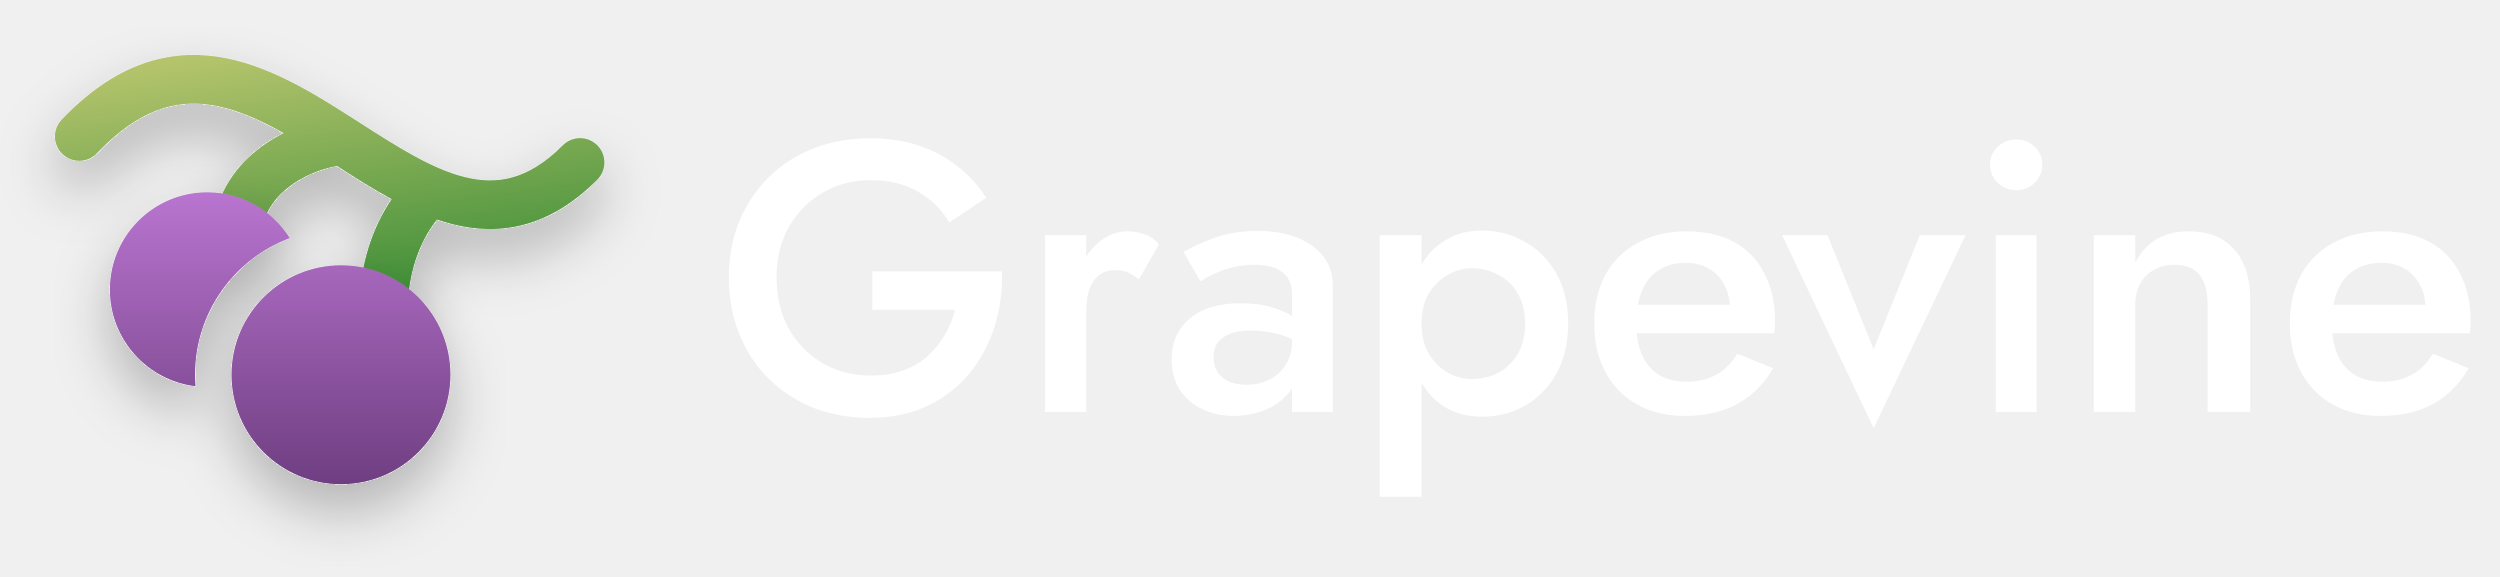
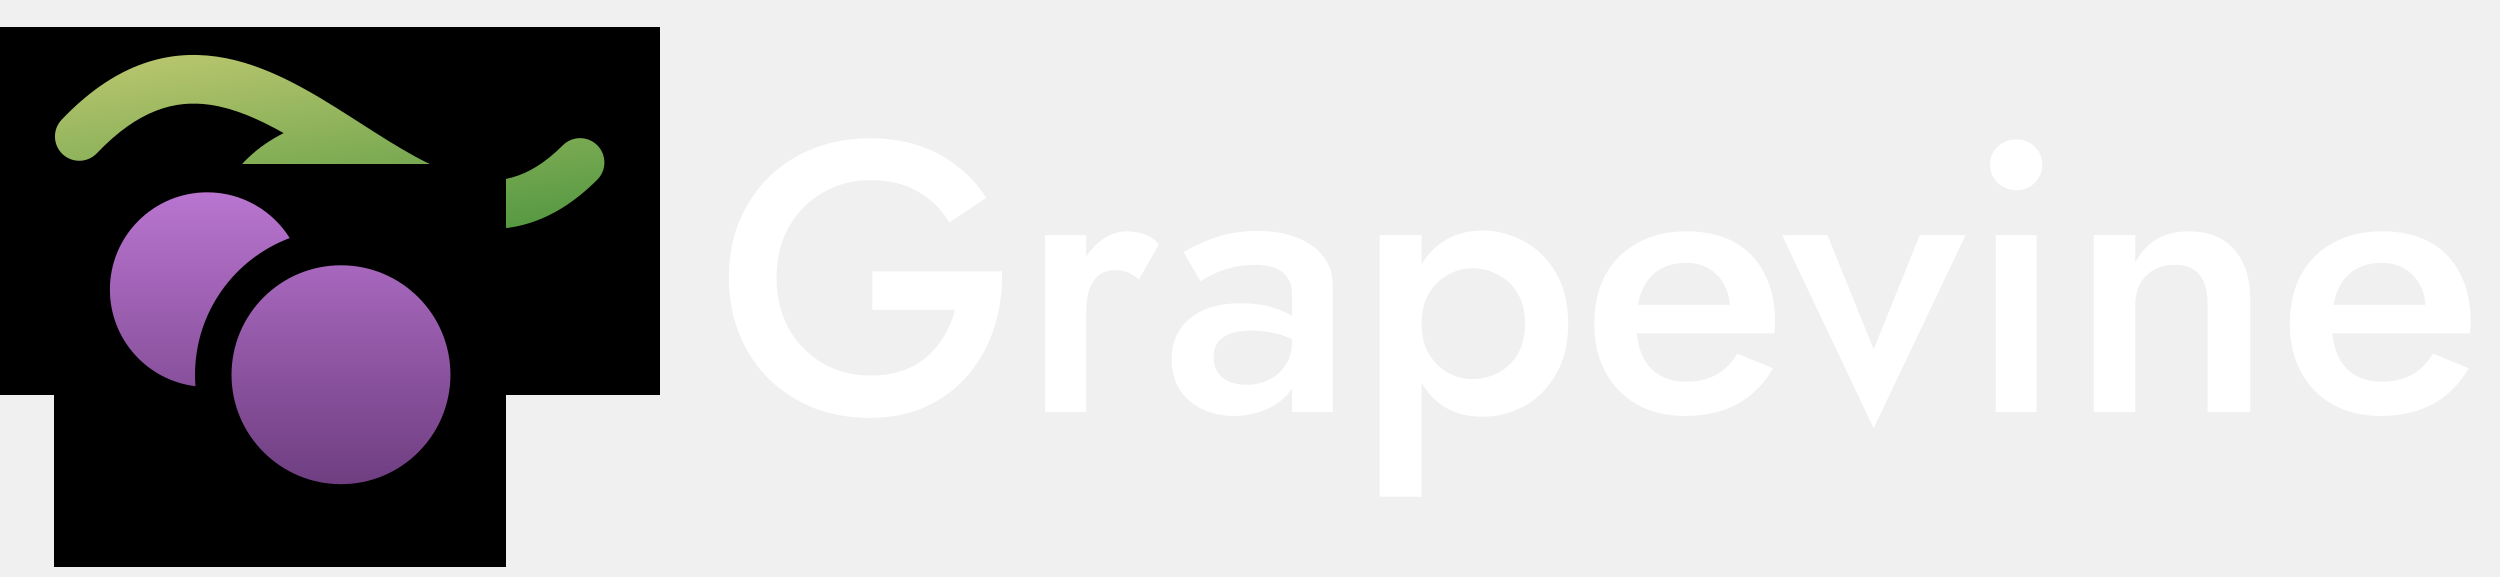
<svg xmlns="http://www.w3.org/2000/svg" width="91" height="21" viewBox="0 0 91 21" fill="none">
  <path d="M31.754 11.276V9.876H36.472C36.491 10.595 36.397 11.276 36.192 11.92C35.987 12.555 35.679 13.119 35.268 13.614C34.857 14.109 34.344 14.501 33.728 14.79C33.121 15.07 32.431 15.21 31.656 15.21C30.919 15.21 30.237 15.089 29.612 14.846C28.987 14.594 28.441 14.239 27.974 13.782C27.517 13.325 27.162 12.783 26.91 12.158C26.658 11.533 26.532 10.847 26.532 10.1C26.532 9.353 26.658 8.672 26.91 8.056C27.171 7.431 27.531 6.894 27.988 6.446C28.455 5.989 29.001 5.639 29.626 5.396C30.261 5.153 30.947 5.032 31.684 5.032C32.328 5.032 32.911 5.121 33.434 5.298C33.957 5.466 34.423 5.713 34.834 6.04C35.254 6.357 35.609 6.745 35.898 7.202L34.554 8.098C34.283 7.631 33.905 7.258 33.42 6.978C32.944 6.698 32.365 6.558 31.684 6.558C31.049 6.558 30.475 6.707 29.962 7.006C29.449 7.295 29.038 7.706 28.73 8.238C28.422 8.761 28.268 9.381 28.268 10.1C28.268 10.809 28.417 11.435 28.716 11.976C29.024 12.508 29.435 12.923 29.948 13.222C30.461 13.521 31.04 13.67 31.684 13.67C32.123 13.67 32.515 13.609 32.86 13.488C33.205 13.367 33.504 13.194 33.756 12.97C34.008 12.746 34.218 12.489 34.386 12.2C34.554 11.911 34.68 11.603 34.764 11.276H31.754ZM39.538 8.56V15H38.04V8.56H39.538ZM41.456 10.17C41.316 10.058 41.186 9.974 41.064 9.918C40.943 9.862 40.789 9.834 40.602 9.834C40.35 9.834 40.145 9.899 39.986 10.03C39.828 10.161 39.711 10.343 39.636 10.576C39.571 10.8 39.538 11.066 39.538 11.374L39.034 11.08C39.034 10.567 39.128 10.114 39.314 9.722C39.51 9.321 39.758 9.003 40.056 8.77C40.364 8.537 40.682 8.42 41.008 8.42C41.242 8.42 41.461 8.457 41.666 8.532C41.872 8.597 42.044 8.719 42.184 8.896L41.456 10.17ZM44.174 12.998C44.174 13.213 44.225 13.399 44.328 13.558C44.431 13.707 44.571 13.819 44.748 13.894C44.934 13.969 45.145 14.006 45.378 14.006C45.676 14.006 45.947 13.945 46.19 13.824C46.442 13.703 46.642 13.525 46.792 13.292C46.95 13.049 47.03 12.769 47.03 12.452L47.254 13.292C47.254 13.703 47.133 14.048 46.89 14.328C46.657 14.599 46.358 14.804 45.994 14.944C45.639 15.075 45.275 15.14 44.902 15.14C44.501 15.14 44.127 15.061 43.782 14.902C43.437 14.743 43.161 14.51 42.956 14.202C42.751 13.894 42.648 13.521 42.648 13.082C42.648 12.457 42.867 11.962 43.306 11.598C43.745 11.225 44.365 11.038 45.168 11.038C45.597 11.038 45.966 11.085 46.274 11.178C46.591 11.271 46.852 11.383 47.058 11.514C47.263 11.635 47.408 11.747 47.492 11.85V12.62C47.203 12.415 46.895 12.265 46.568 12.172C46.241 12.079 45.896 12.032 45.532 12.032C45.215 12.032 44.958 12.074 44.762 12.158C44.566 12.233 44.416 12.34 44.314 12.48C44.221 12.62 44.174 12.793 44.174 12.998ZM43.698 10.24L43.082 9.176C43.371 8.999 43.745 8.826 44.202 8.658C44.669 8.49 45.2 8.406 45.798 8.406C46.33 8.406 46.797 8.485 47.198 8.644C47.608 8.803 47.931 9.031 48.164 9.33C48.397 9.619 48.514 9.979 48.514 10.408V15H47.03V10.702C47.03 10.497 46.992 10.329 46.918 10.198C46.852 10.067 46.759 9.96 46.638 9.876C46.517 9.792 46.372 9.731 46.204 9.694C46.036 9.657 45.854 9.638 45.658 9.638C45.359 9.638 45.075 9.675 44.804 9.75C44.542 9.815 44.314 9.899 44.118 10.002C43.931 10.095 43.791 10.175 43.698 10.24ZM51.746 18.08H50.221V8.56H51.746V18.08ZM57.081 11.78C57.081 12.489 56.936 13.101 56.647 13.614C56.357 14.118 55.974 14.505 55.498 14.776C55.023 15.037 54.505 15.168 53.944 15.168C53.394 15.168 52.913 15.033 52.502 14.762C52.101 14.482 51.788 14.09 51.565 13.586C51.35 13.073 51.242 12.471 51.242 11.78C51.242 11.08 51.35 10.478 51.565 9.974C51.788 9.47 52.101 9.083 52.502 8.812C52.913 8.532 53.394 8.392 53.944 8.392C54.505 8.392 55.023 8.527 55.498 8.798C55.974 9.059 56.357 9.442 56.647 9.946C56.936 10.45 57.081 11.061 57.081 11.78ZM55.513 11.78C55.513 11.351 55.424 10.987 55.246 10.688C55.069 10.38 54.831 10.151 54.532 10.002C54.243 9.843 53.921 9.764 53.566 9.764C53.277 9.764 52.992 9.843 52.712 10.002C52.432 10.151 52.199 10.375 52.013 10.674C51.835 10.973 51.746 11.341 51.746 11.78C51.746 12.219 51.835 12.587 52.013 12.886C52.199 13.185 52.432 13.413 52.712 13.572C52.992 13.721 53.277 13.796 53.566 13.796C53.921 13.796 54.243 13.721 54.532 13.572C54.831 13.413 55.069 13.185 55.246 12.886C55.424 12.578 55.513 12.209 55.513 11.78ZM61.321 15.14C60.667 15.14 60.089 15 59.585 14.72C59.09 14.44 58.707 14.048 58.437 13.544C58.166 13.04 58.031 12.452 58.031 11.78C58.031 11.099 58.166 10.506 58.437 10.002C58.717 9.498 59.109 9.111 59.613 8.84C60.117 8.56 60.709 8.42 61.391 8.42C62.072 8.42 62.651 8.551 63.127 8.812C63.603 9.073 63.967 9.451 64.219 9.946C64.48 10.431 64.611 11.019 64.611 11.71C64.611 11.785 64.606 11.864 64.597 11.948C64.597 12.032 64.592 12.093 64.583 12.13H58.927V11.094H63.295L62.833 11.738C62.861 11.682 62.889 11.607 62.917 11.514C62.954 11.411 62.973 11.327 62.973 11.262C62.973 10.917 62.903 10.618 62.763 10.366C62.632 10.114 62.445 9.918 62.203 9.778C61.969 9.638 61.694 9.568 61.377 9.568C60.994 9.568 60.667 9.652 60.397 9.82C60.126 9.988 59.921 10.231 59.781 10.548C59.641 10.865 59.566 11.257 59.557 11.724C59.557 12.191 59.627 12.587 59.767 12.914C59.907 13.231 60.112 13.474 60.383 13.642C60.663 13.81 60.999 13.894 61.391 13.894C61.801 13.894 62.161 13.81 62.469 13.642C62.777 13.474 63.033 13.217 63.239 12.872L64.541 13.404C64.205 13.983 63.771 14.417 63.239 14.706C62.707 14.995 62.067 15.14 61.321 15.14ZM64.869 8.56H66.521L68.201 12.718L69.881 8.56H71.547L68.201 15.588L64.869 8.56ZM72.437 5.998C72.437 5.737 72.531 5.517 72.717 5.34C72.913 5.163 73.137 5.074 73.389 5.074C73.66 5.074 73.884 5.163 74.061 5.34C74.248 5.517 74.341 5.737 74.341 5.998C74.341 6.25 74.248 6.469 74.061 6.656C73.884 6.833 73.66 6.922 73.389 6.922C73.137 6.922 72.913 6.833 72.717 6.656C72.531 6.469 72.437 6.25 72.437 5.998ZM72.647 8.56H74.131V15H72.647V8.56ZM80.356 11.08C80.356 10.604 80.258 10.245 80.062 10.002C79.866 9.759 79.563 9.638 79.152 9.638C78.872 9.638 78.625 9.699 78.41 9.82C78.195 9.932 78.027 10.1 77.906 10.324C77.785 10.539 77.724 10.791 77.724 11.08V15H76.212V8.56H77.724V9.554C77.929 9.171 78.191 8.887 78.508 8.7C78.835 8.513 79.222 8.42 79.67 8.42C80.398 8.42 80.953 8.644 81.336 9.092C81.719 9.531 81.91 10.137 81.91 10.912V15H80.356V11.08ZM86.641 15.14C85.988 15.14 85.409 15 84.905 14.72C84.41 14.44 84.028 14.048 83.757 13.544C83.486 13.04 83.351 12.452 83.351 11.78C83.351 11.099 83.486 10.506 83.757 10.002C84.037 9.498 84.429 9.111 84.933 8.84C85.437 8.56 86.03 8.42 86.711 8.42C87.392 8.42 87.971 8.551 88.447 8.812C88.923 9.073 89.287 9.451 89.539 9.946C89.8 10.431 89.931 11.019 89.931 11.71C89.931 11.785 89.926 11.864 89.917 11.948C89.917 12.032 89.912 12.093 89.903 12.13H84.247V11.094H88.615L88.153 11.738C88.181 11.682 88.209 11.607 88.237 11.514C88.274 11.411 88.293 11.327 88.293 11.262C88.293 10.917 88.223 10.618 88.083 10.366C87.952 10.114 87.766 9.918 87.523 9.778C87.29 9.638 87.014 9.568 86.697 9.568C86.314 9.568 85.988 9.652 85.717 9.82C85.446 9.988 85.241 10.231 85.101 10.548C84.961 10.865 84.886 11.257 84.877 11.724C84.877 12.191 84.947 12.587 85.087 12.914C85.227 13.231 85.432 13.474 85.703 13.642C85.983 13.81 86.319 13.894 86.711 13.894C87.122 13.894 87.481 13.81 87.789 13.642C88.097 13.474 88.354 13.217 88.559 12.872L89.861 13.404C89.525 13.983 89.091 14.417 88.559 14.706C88.027 14.995 87.388 15.14 86.641 15.14Z" fill="white" />
  <g filter="url(#filter0_d_7_394)">
    <path fill-rule="evenodd" clip-rule="evenodd" d="M21.742 6.539C22.087 6.192 22.086 5.632 21.74 5.287C21.393 4.941 20.833 4.942 20.487 5.289C19.822 5.956 19.209 6.302 18.648 6.457C18.089 6.613 17.517 6.597 16.905 6.443C15.709 6.142 14.491 5.362 13.089 4.464L12.781 4.267C11.328 3.338 9.671 2.316 7.893 2.061C6.009 1.791 4.117 2.388 2.244 4.357C1.907 4.712 1.921 5.272 2.275 5.609C2.629 5.946 3.19 5.932 3.527 5.578C5.065 3.961 6.407 3.637 7.641 3.814C8.52 3.94 9.4 4.325 10.325 4.844C10.1 4.957 9.874 5.089 9.655 5.24C8.8 5.829 7.994 6.756 7.767 8.115L9.514 8.406C9.642 7.639 10.09 7.091 10.659 6.698C11.226 6.308 11.867 6.107 12.271 6.043C12.906 6.452 13.572 6.877 14.257 7.248C13.636 8.158 13.068 9.545 13.068 11.359H14.839C14.839 9.672 15.455 8.549 15.908 7.992C16.096 8.056 16.285 8.113 16.474 8.161C17.32 8.373 18.209 8.417 19.122 8.164C20.033 7.911 20.904 7.379 21.742 6.539Z" fill="url(#paint0_linear_7_394)" />
  </g>
  <g filter="url(#filter1_d_7_394)">
    <path fill-rule="evenodd" clip-rule="evenodd" d="M4 10.542C4 8.586 5.586 7 7.542 7C8.808 7 9.92 7.665 10.546 8.665C8.532 9.42 7.099 11.363 7.099 13.641C7.099 13.781 7.104 13.92 7.115 14.058C5.36 13.847 4 12.353 4 10.542ZM12.412 9.656C10.211 9.656 8.427 11.44 8.427 13.641C8.427 15.841 10.211 17.625 12.412 17.625C14.612 17.625 16.396 15.841 16.396 13.641C16.396 11.44 14.612 9.656 12.412 9.656Z" fill="url(#paint1_linear_7_394)" />
  </g>
  <defs>
    <filter id="filter0_d_7_394" x="0" y="1" width="24" height="13.359" filterUnits="userSpaceOnUse" color-interpolation-filters="sRGB">
-       <feFlood flood-opacity="0" result="BackgroundImageFix" />
+       <feFlood floodOpacity="0" result="BackgroundImageFix" />
      <feColorMatrix in="SourceAlpha" type="matrix" values="0 0 0 0 0 0 0 0 0 0 0 0 0 0 0 0 0 0 127 0" result="hardAlpha" />
      <feOffset dy="1" />
      <feGaussianBlur stdDeviation="1" />
      <feComposite in2="hardAlpha" operator="out" />
      <feColorMatrix type="matrix" values="0 0 0 0 0 0 0 0 0 0 0 0 0 0 0 0 0 0 0.25 0" />
      <feBlend mode="normal" in2="BackgroundImageFix" result="effect1_dropShadow_7_394" />
      <feBlend mode="normal" in="SourceGraphic" in2="effect1_dropShadow_7_394" result="shape" />
    </filter>
    <filter id="filter1_d_7_394" x="2" y="6" width="16.396" height="14.625" filterUnits="userSpaceOnUse" color-interpolation-filters="sRGB">
-       <feFlood flood-opacity="0" result="BackgroundImageFix" />
+       <feFlood floodOpacity="0" result="BackgroundImageFix" />
      <feColorMatrix in="SourceAlpha" type="matrix" values="0 0 0 0 0 0 0 0 0 0 0 0 0 0 0 0 0 0 127 0" result="hardAlpha" />
      <feOffset dy="1" />
      <feGaussianBlur stdDeviation="1" />
      <feComposite in2="hardAlpha" operator="out" />
      <feColorMatrix type="matrix" values="0 0 0 0 0 0 0 0 0 0 0 0 0 0 0 0 0 0 0.25 0" />
      <feBlend mode="normal" in2="BackgroundImageFix" result="effect1_dropShadow_7_394" />
      <feBlend mode="normal" in="SourceGraphic" in2="effect1_dropShadow_7_394" result="shape" />
    </filter>
    <linearGradient id="paint0_linear_7_394" x1="12.891" y1="-0.78" x2="14.62" y2="11.539" gradientUnits="userSpaceOnUse">
      <stop stop-color="#A877CF" />
      <stop offset="0" stop-color="#CDCF77" />
      <stop offset="1" stop-color="#368B34" />
    </linearGradient>
    <linearGradient id="paint1_linear_7_394" x1="10.198" y1="7" x2="10.198" y2="17.625" gradientUnits="userSpaceOnUse">
      <stop stop-color="#B975D0" />
      <stop offset="1" stop-color="#6F3E81" />
    </linearGradient>
  </defs>
</svg>
